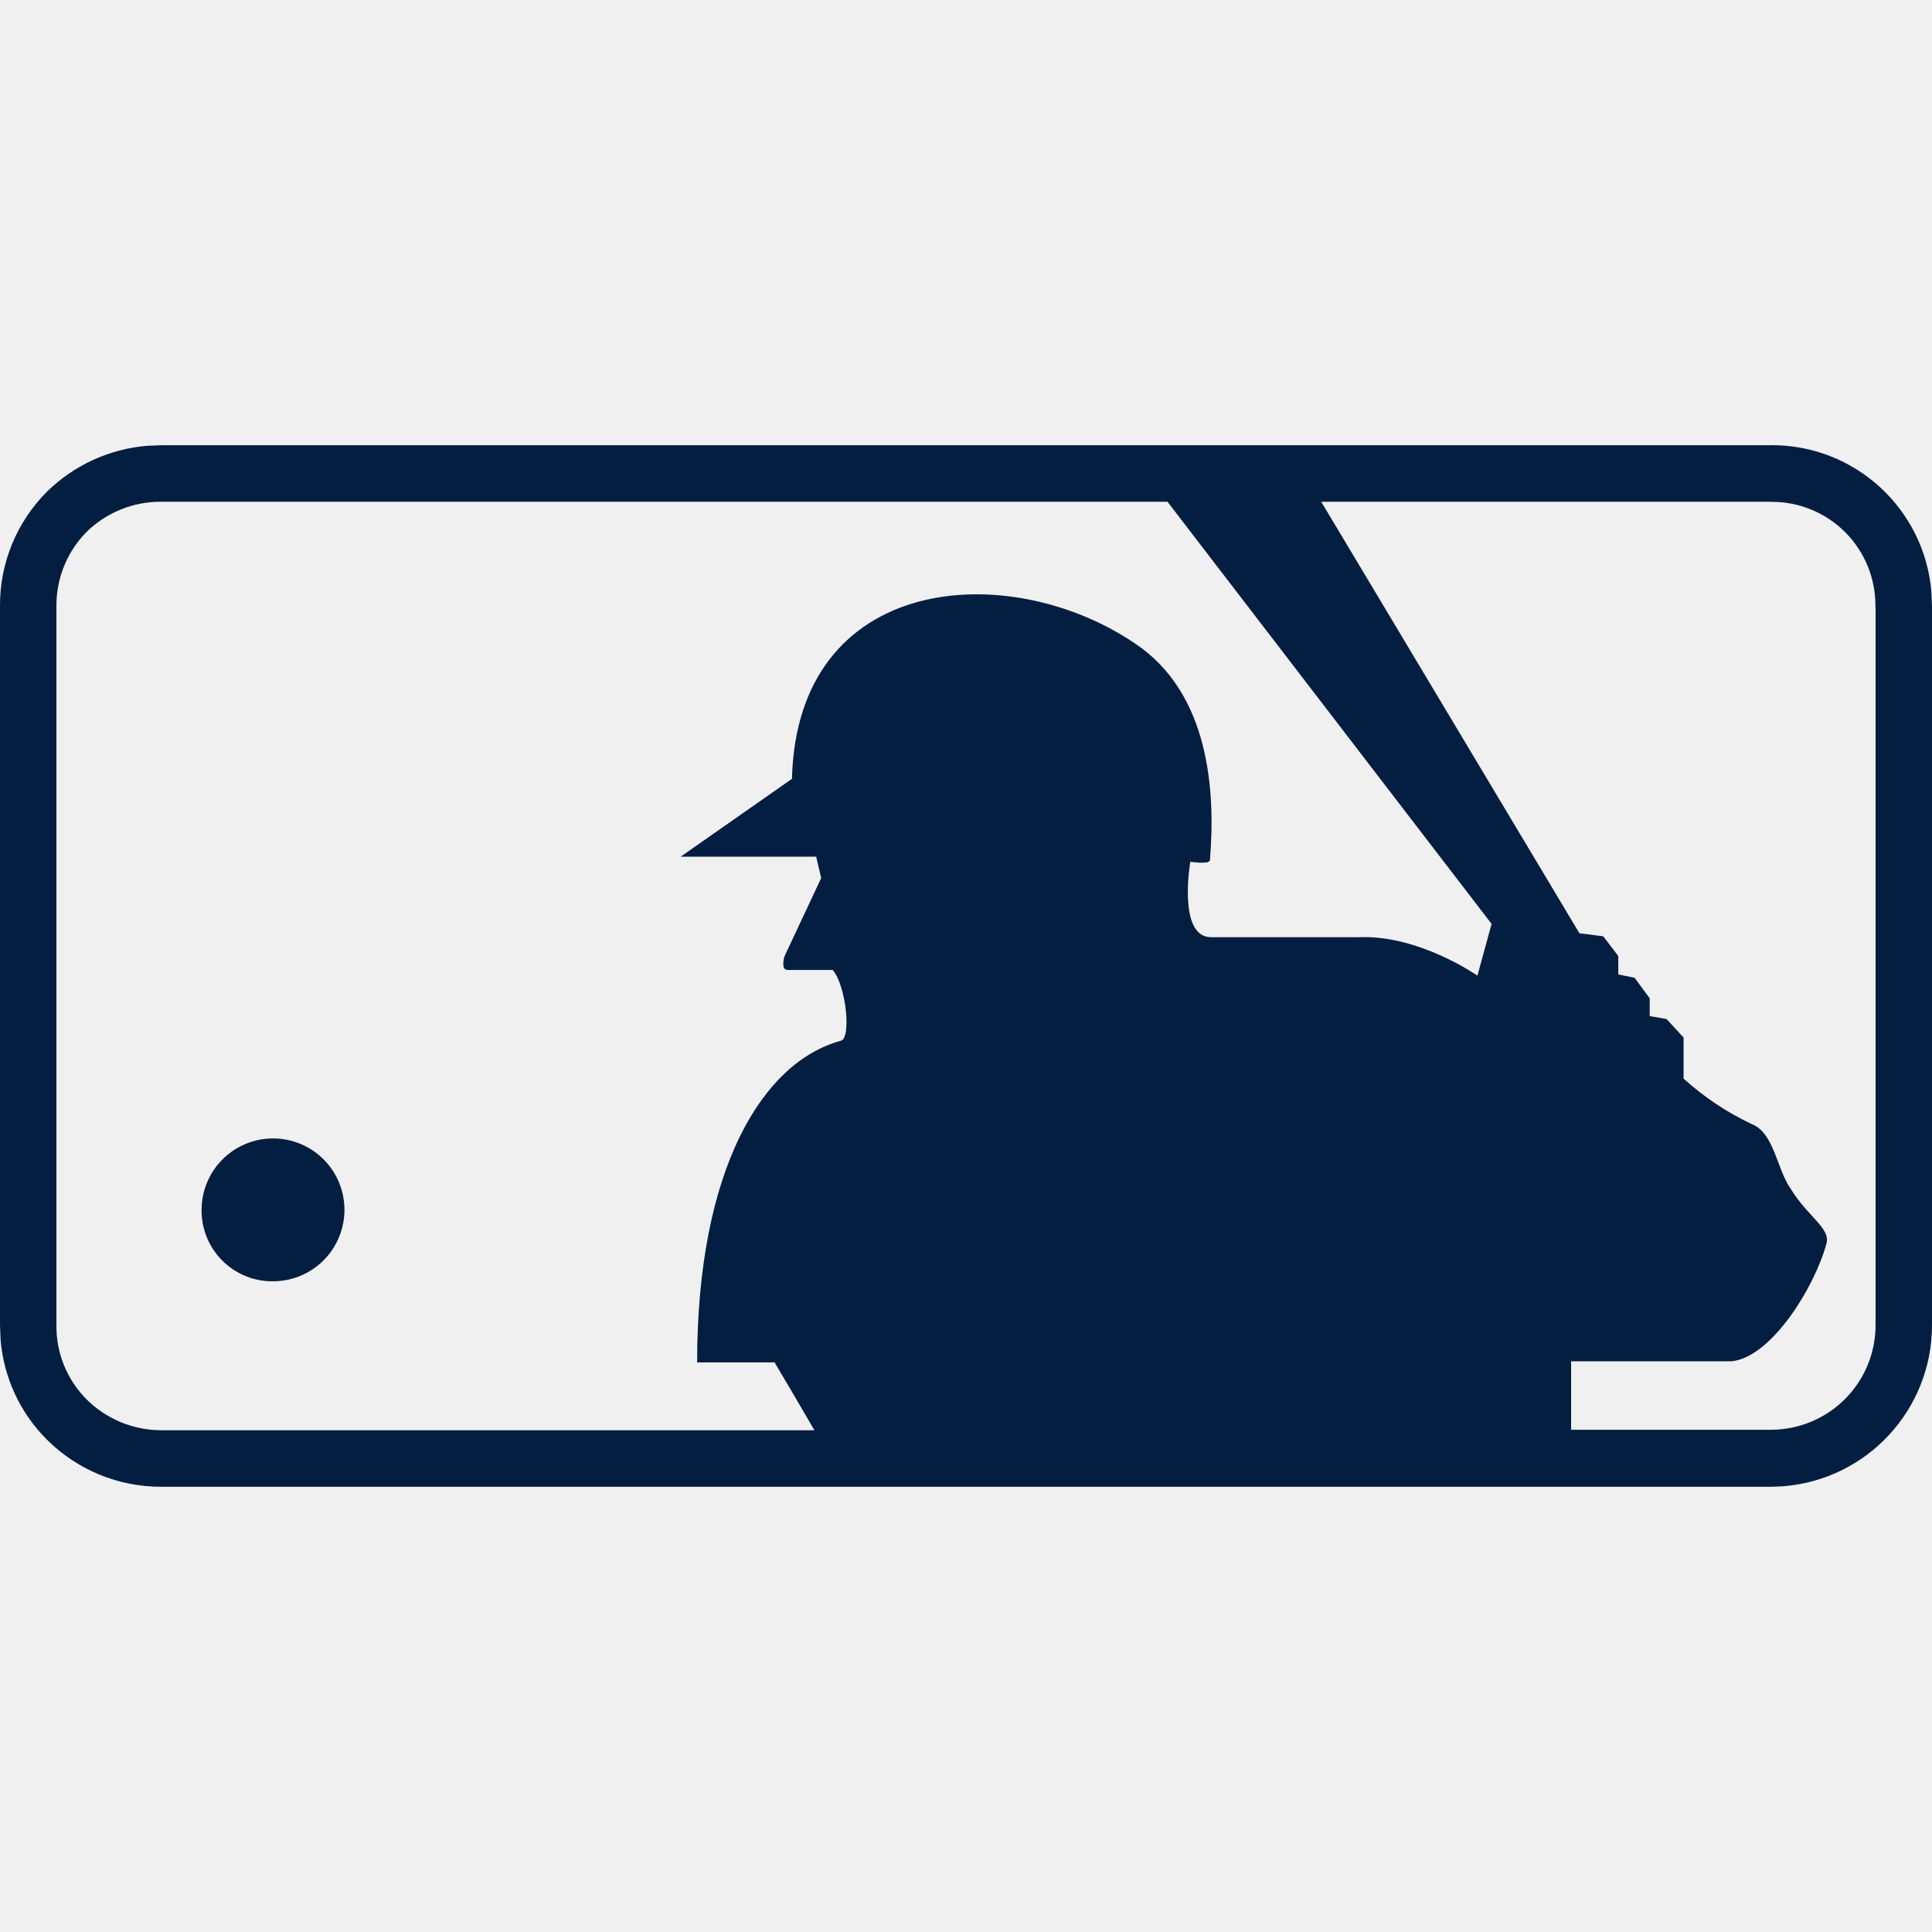
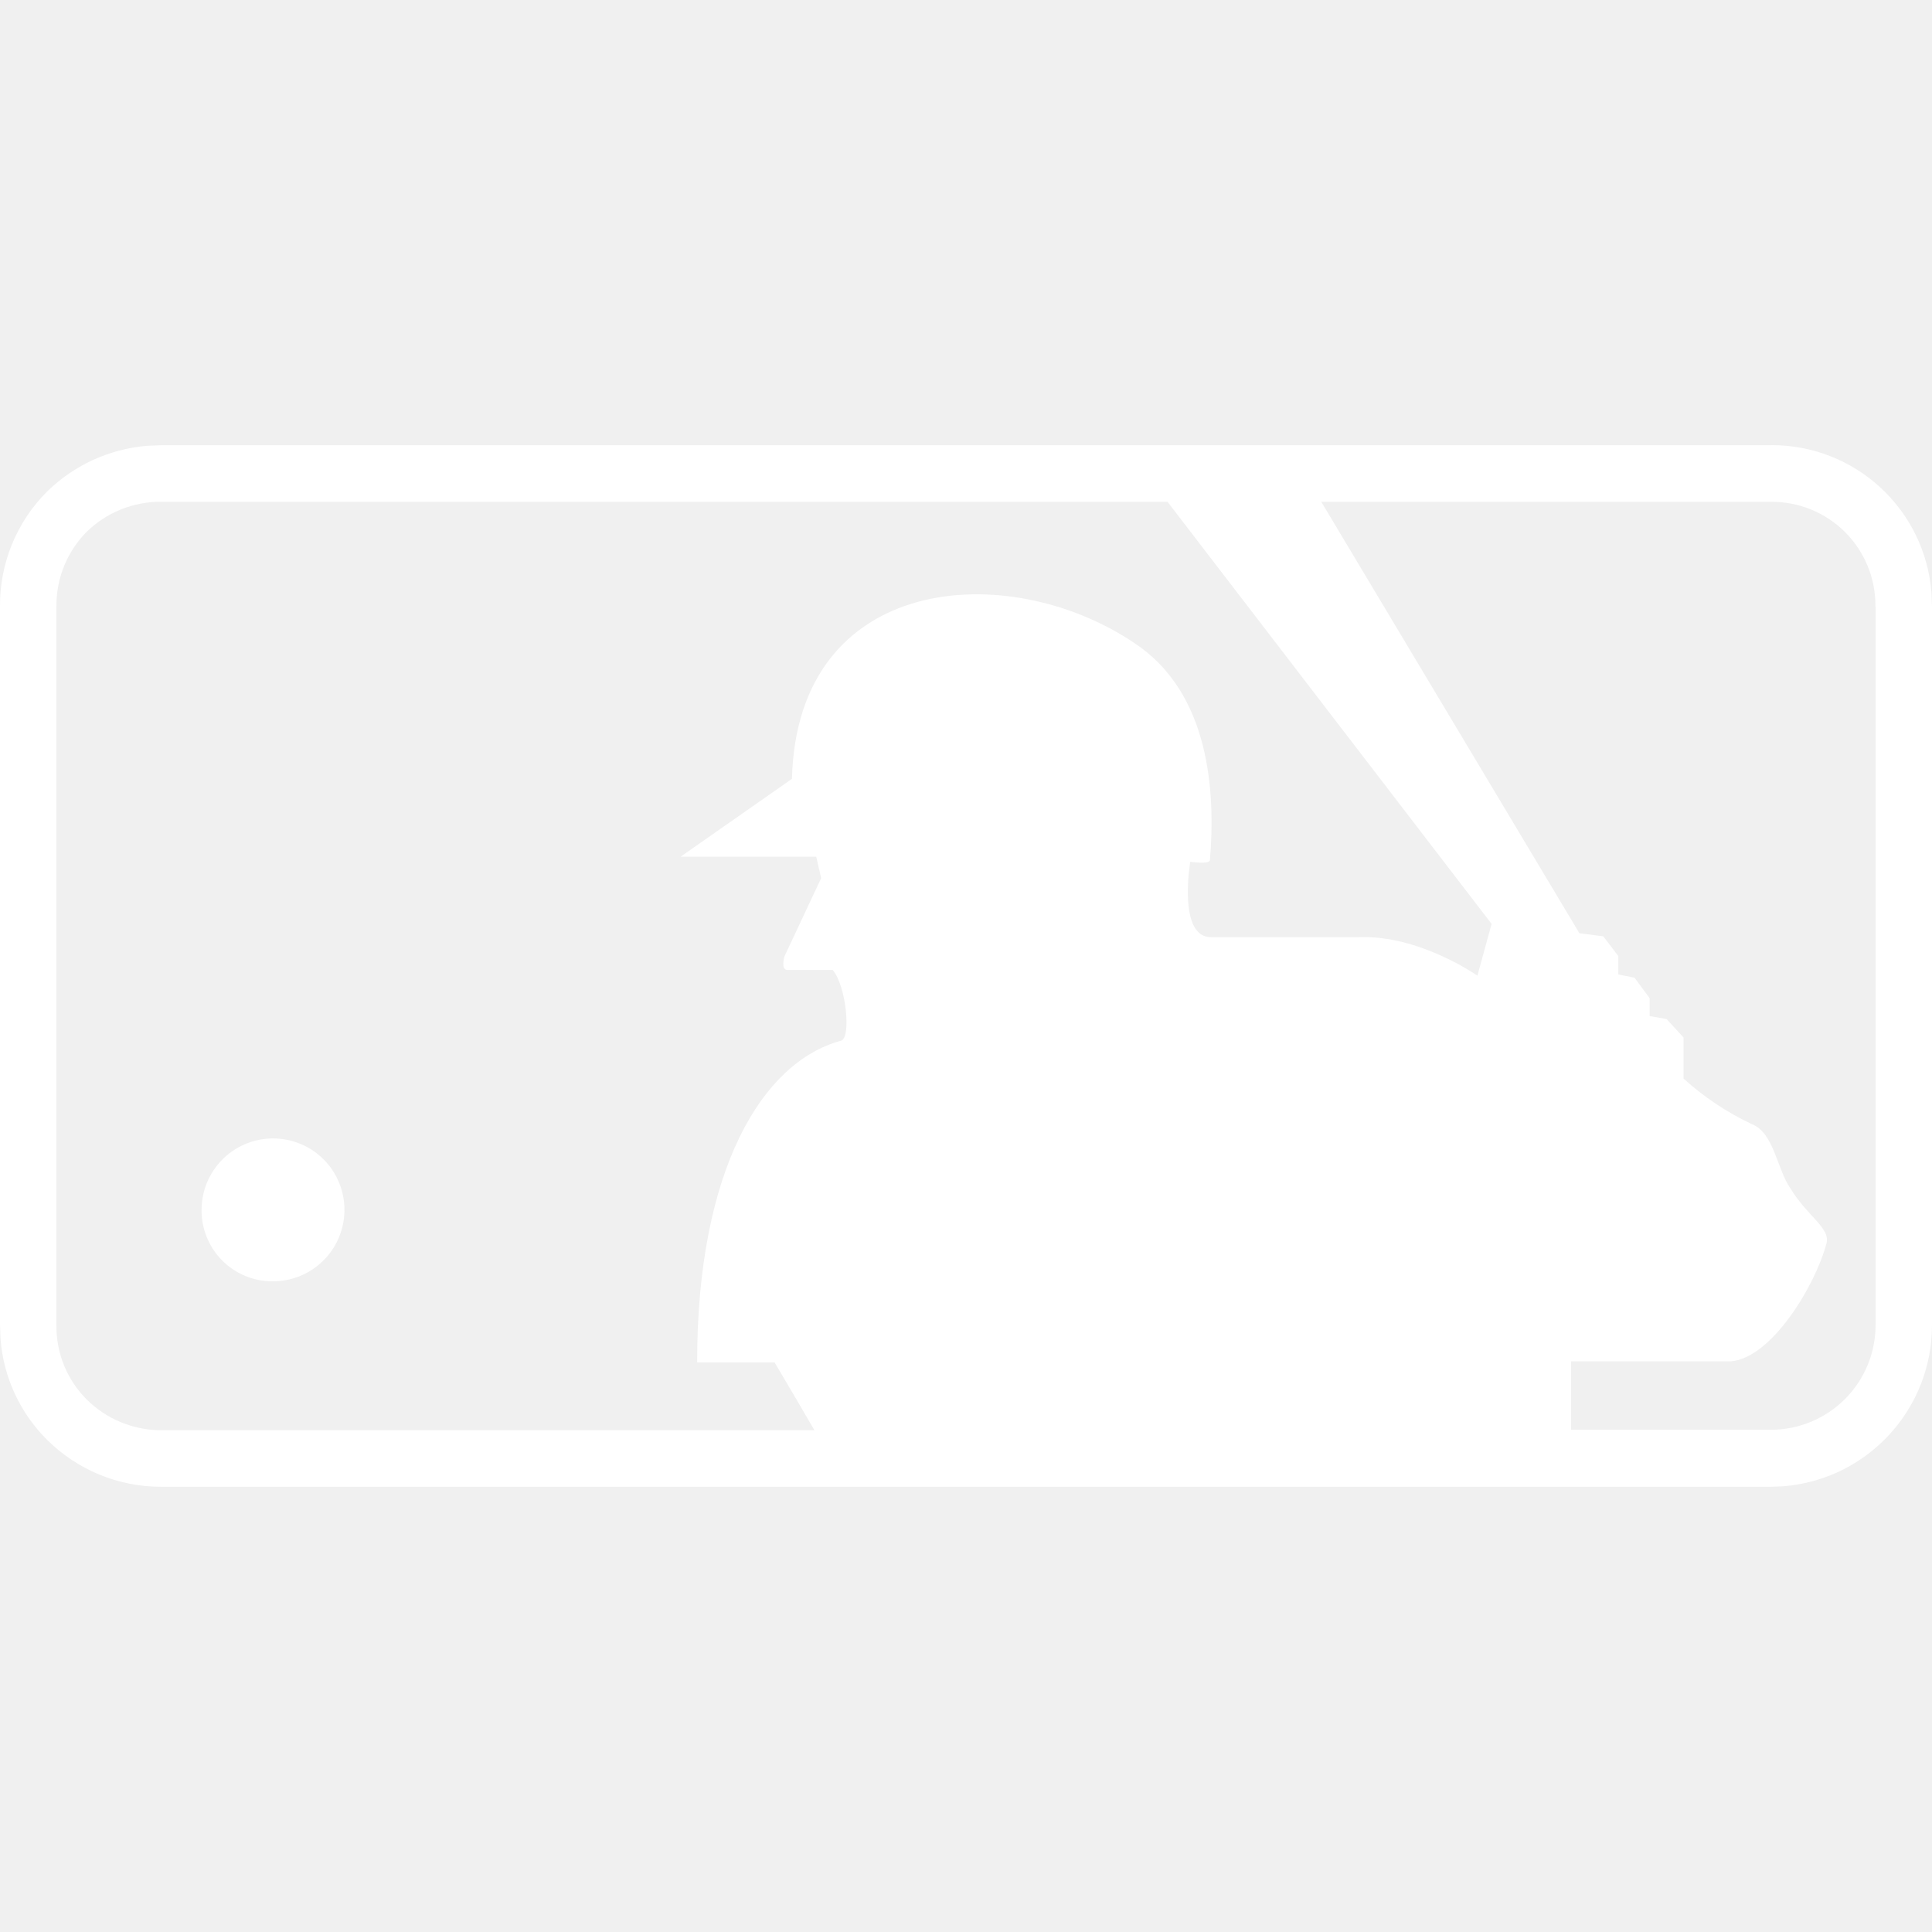
- <svg xmlns="http://www.w3.org/2000/svg" fill="#041E42" role="img" viewBox="0 0 24 24">
+ <svg xmlns="http://www.w3.org/2000/svg" fill="#FFFFFF" role="img" viewBox="0 0 24 24">
  <path d="M22.003 5.53a1.988 1.988 0 011.99 1.827l.007.177v8.927a2.007 2.007 0 01-1.848 2.002l-.15.006H2.002a2.003 2.003 0 01-1.42-.586 1.979 1.979 0 01-.575-1.245L0 16.46V7.535a1.994 1.994 0 01.583-1.427 2.016 2.016 0 011.242-.57l.176-.007h20.002zm-7.5.703H2.001a1.312 1.312 0 00-.926.375 1.299 1.299 0 00-.374.926v8.927a1.282 1.282 0 00.374.922c.246.245.579.383.926.384h8.116a92.275 92.275 0 00-.495-.843H8.66c0-2.402.812-3.73 1.784-3.995.133-.024.07-.68-.1-.88h-.561c-.09 0-.038-.169-.038-.169l.456-.972-.062-.266H8.455l1.383-.967c.064-2.55 2.68-2.748 4.255-1.686.937.62 1.008 1.849.937 2.698-.012.054-.244.018-.244.018s-.16.937.257.937h1.838c.749-.03 1.472.478 1.472.478l.176-.643-4.026-5.244zm7.5 0h-5.59l3.207 5.36.296.038.187.245v.229l.202.041.188.255v.221l.21.037.211.23v.51c.252.228.536.418.843.563.283.108.315.562.486.803.213.352.505.493.444.69-.143.526-.682 1.414-1.184 1.456h-1.986v.85h2.488a1.3 1.3 0 001.294-1.311V7.534h-.002a1.285 1.285 0 00-1.294-1.3zM4.022 14.404a.888.888 0 01-.638 1.513.879.879 0 01-.88-.888.888.888 0 011.518-.625z" />
</svg>
